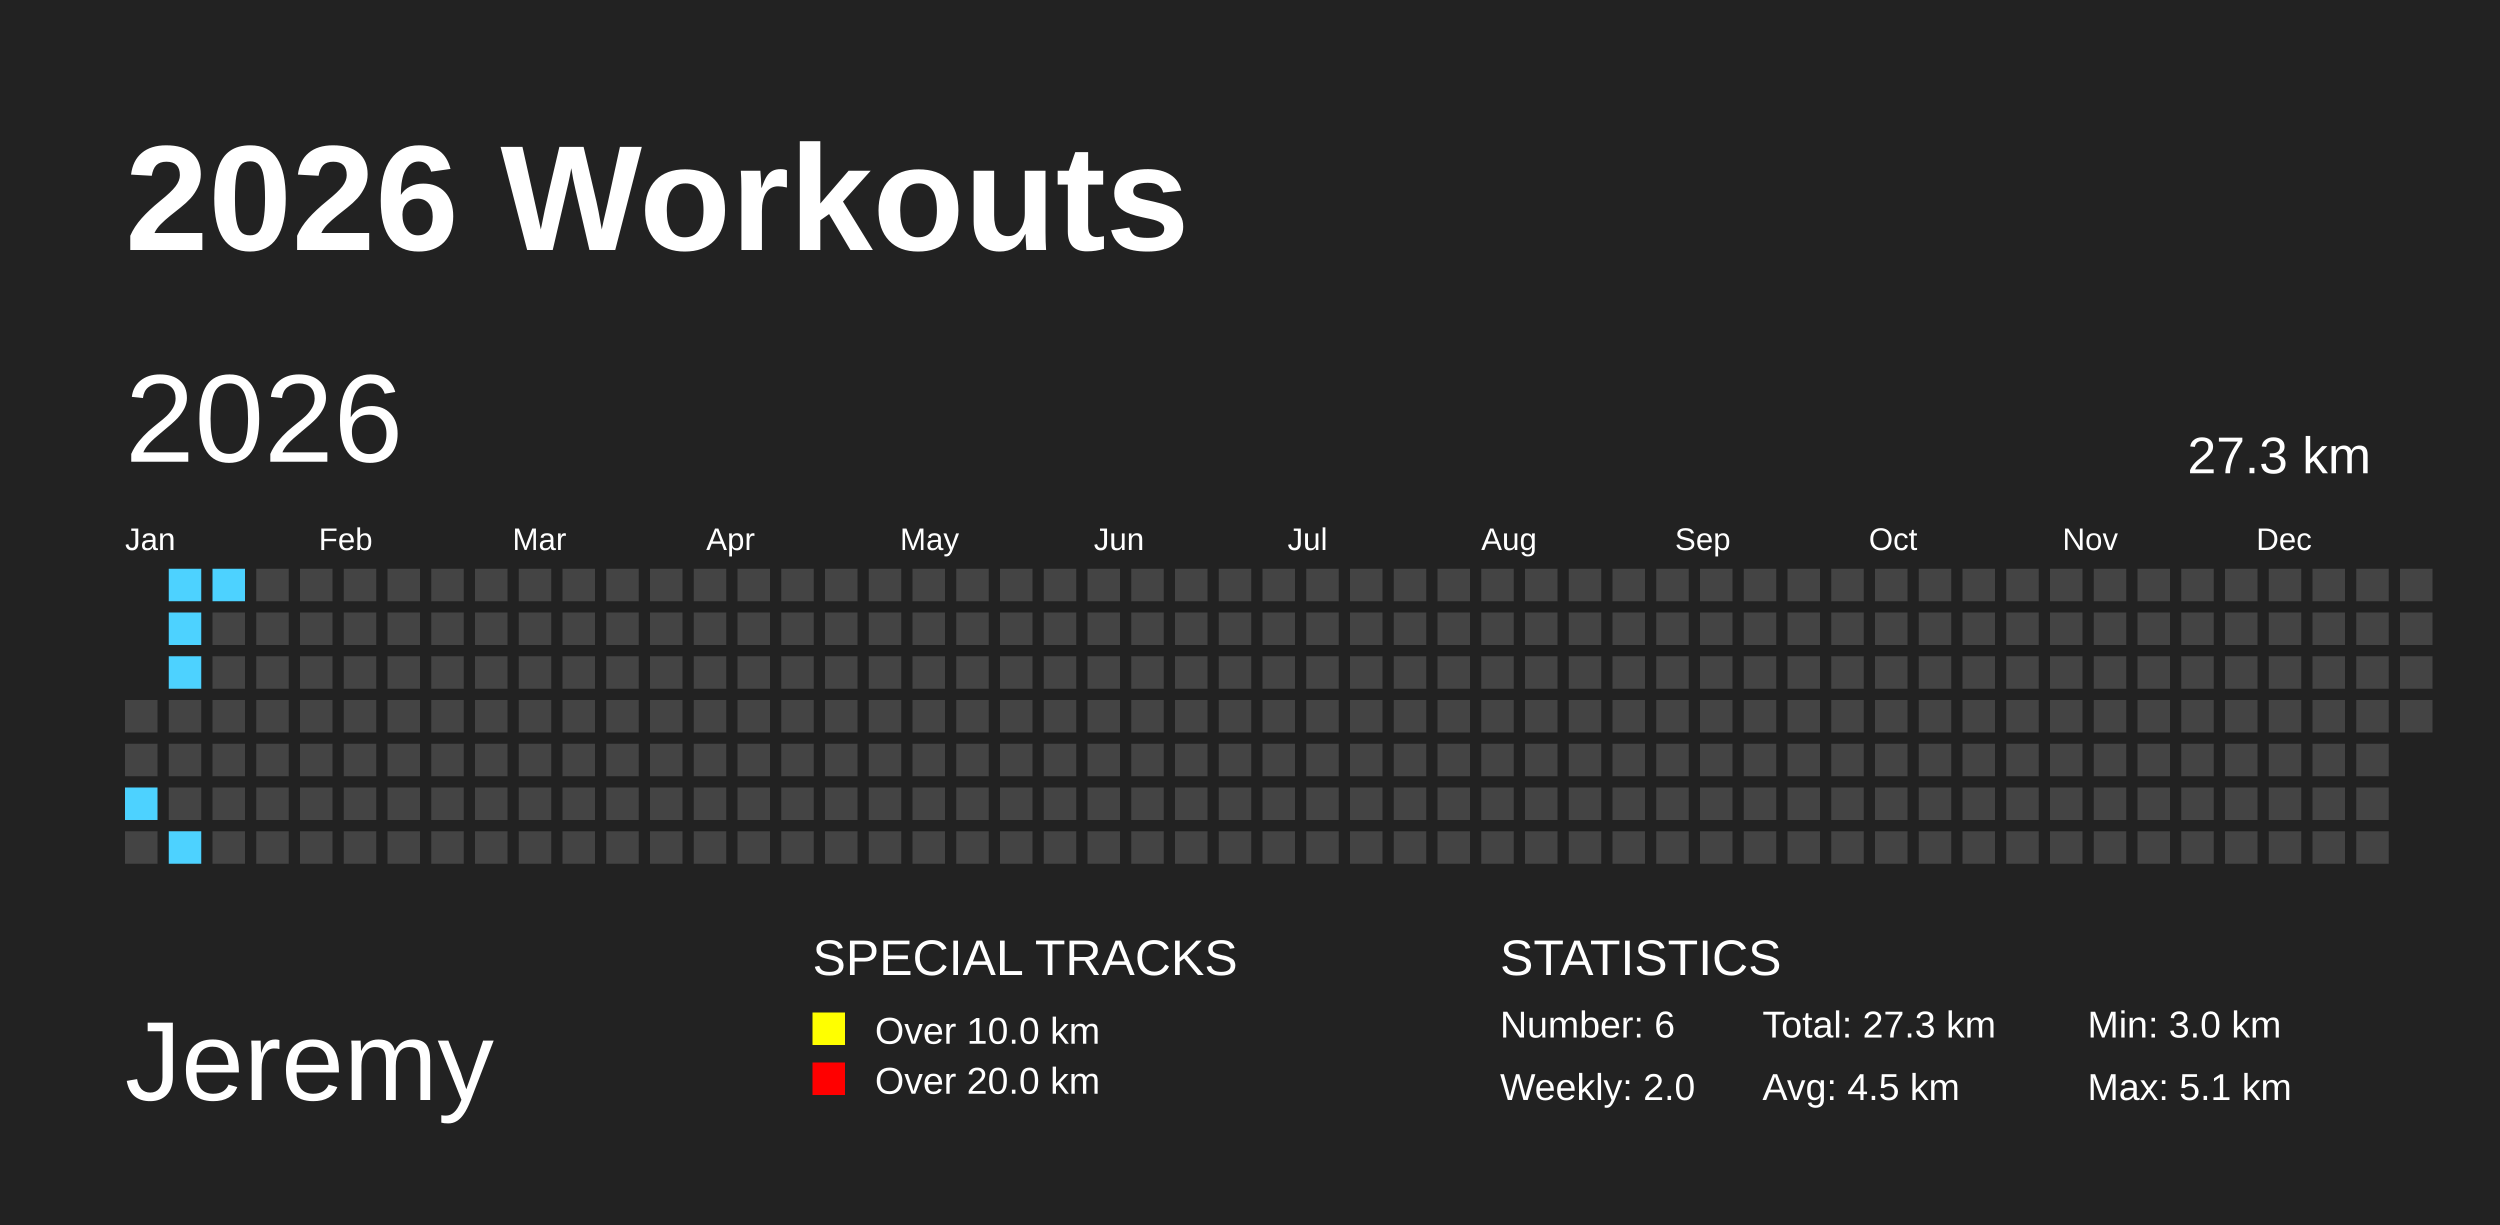
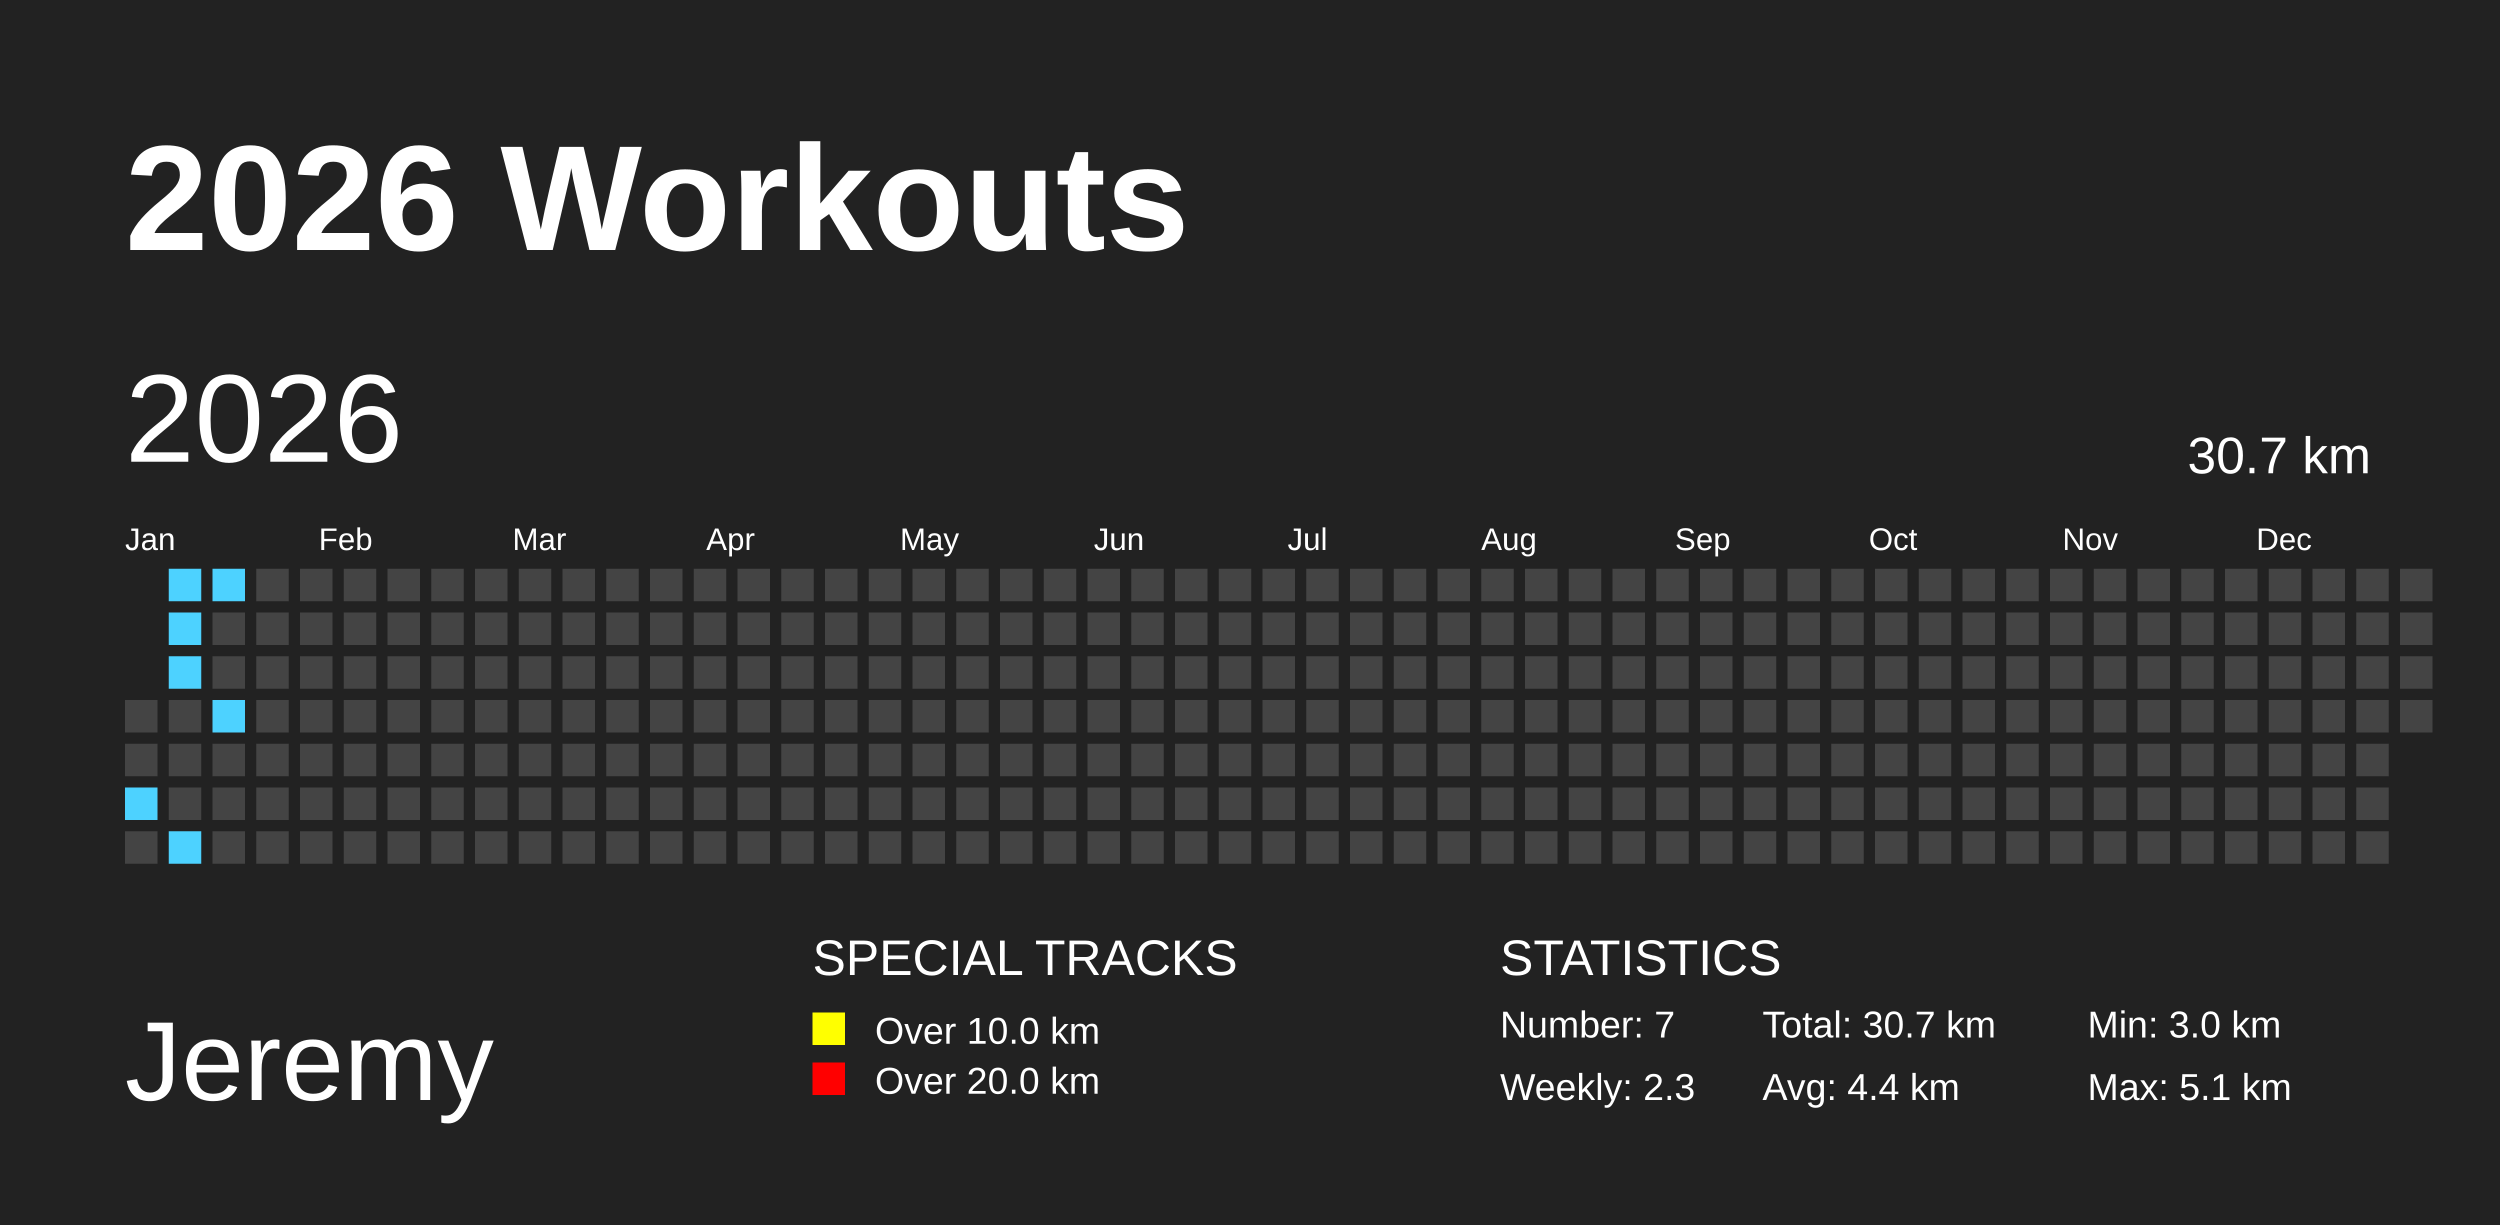
<svg xmlns="http://www.w3.org/2000/svg" baseProfile="full" height="98mm" version="1.1" viewBox="0,0,200,98" width="200mm">
  <defs />
  <rect fill="#222222" height="98" width="200" x="0" y="0" />
  <text fill="#FFFFFF" style="font-size:12px; font-family:Arial; font-weight:bold;" x="10" y="20">2026 Workouts</text>
  <text fill="#FFFFFF" style="font-size:9px; font-family:Arial" x="10" y="88">Jeremy</text>
  <text fill="#FFFFFF" style="font-size:4px; font-family:Arial" x="65" y="78">SPECIAL TRACKS</text>
  <rect fill="yellow" height="2.6" width="2.6" x="65" y="81" />
  <text fill="#FFFFFF" style="font-size:3px; font-family:Arial" x="70" y="83.5">Over 10.0 km</text>
  <rect fill="red" height="2.6" width="2.6" x="65" y="85" />
  <text fill="#FFFFFF" style="font-size:3px; font-family:Arial" x="70" y="87.5">Over 20.0 km</text>
  <text fill="#FFFFFF" style="font-size:4px; font-family:Arial" x="120" y="78">STATISTICS</text>
-   <text fill="#FFFFFF" style="font-size:3px; font-family:Arial" x="120" y="83">Number: 6</text>
-   <text fill="#FFFFFF" style="font-size:3px; font-family:Arial" x="120" y="88">Weekly: 2.0</text>
-   <text fill="#FFFFFF" style="font-size:3px; font-family:Arial" x="141" y="83">Total: 27.3 km</text>
-   <text fill="#FFFFFF" style="font-size:3px; font-family:Arial" x="141" y="88">Avg: 4.5 km</text>
+   <text fill="#FFFFFF" style="font-size:3px; font-family:Arial" x="120" y="83">Number: 7</text>
+   <text fill="#FFFFFF" style="font-size:3px; font-family:Arial" x="120" y="88">Weekly: 2.3</text>
+   <text fill="#FFFFFF" style="font-size:3px; font-family:Arial" x="141" y="83">Total: 30.7 km</text>
+   <text fill="#FFFFFF" style="font-size:3px; font-family:Arial" x="141" y="88">Avg: 4.4 km</text>
  <text fill="#FFFFFF" style="font-size:3px; font-family:Arial" x="167" y="83">Min: 3.0 km</text>
  <text fill="#FFFFFF" style="font-size:3px; font-family:Arial" x="167" y="88">Max: 5.1 km</text>
  <text dominant-baseline="hanging" fill="#FFFFFF" style="font-size:10.0px; font-family:Arial;" x="10" y="30">2026</text>
-   <text dominant-baseline="hanging" fill="#FFFFFF" style="font-size:4.125px; font-family:Arial;" x="175" y="35">27.3 km</text>
+   <text dominant-baseline="hanging" fill="#FFFFFF" style="font-size:4.125px; font-family:Arial;" x="175" y="35">30.7 km</text>
  <text fill="#FFFFFF" style="font-size:2.5px; font-family:Arial" x="10.0" y="44">Jan</text>
  <text fill="#FFFFFF" style="font-size:2.5px; font-family:Arial" x="25.5" y="44">Feb</text>
  <text fill="#FFFFFF" style="font-size:2.5px; font-family:Arial" x="41.0" y="44">Mar</text>
  <text fill="#FFFFFF" style="font-size:2.5px; font-family:Arial" x="56.5" y="44">Apr</text>
  <text fill="#FFFFFF" style="font-size:2.5px; font-family:Arial" x="72.0" y="44">May</text>
  <text fill="#FFFFFF" style="font-size:2.5px; font-family:Arial" x="87.5" y="44">Jun</text>
  <text fill="#FFFFFF" style="font-size:2.5px; font-family:Arial" x="103.0" y="44">Jul</text>
  <text fill="#FFFFFF" style="font-size:2.5px; font-family:Arial" x="118.5" y="44">Aug</text>
  <text fill="#FFFFFF" style="font-size:2.5px; font-family:Arial" x="134.0" y="44">Sep</text>
  <text fill="#FFFFFF" style="font-size:2.5px; font-family:Arial" x="149.5" y="44">Oct</text>
  <text fill="#FFFFFF" style="font-size:2.5px; font-family:Arial" x="165.0" y="44">Nov</text>
  <text fill="#FFFFFF" style="font-size:2.5px; font-family:Arial" x="180.5" y="44">Dec</text>
  <rect fill="#444444" height="2.6" width="2.6" x="10.0" y="56.0" />
  <rect fill="#444444" height="2.6" width="2.6" x="10.0" y="59.5" />
  <rect fill="#4DD2FF" height="2.6" width="2.6" x="10.0" y="63.0" />
  <rect fill="#444444" height="2.6" width="2.6" x="10.0" y="66.5" />
  <rect fill="#4DD2FF" height="2.6" width="2.6" x="13.5" y="45.5" />
  <rect fill="#4DD2FF" height="2.6" width="2.6" x="13.5" y="49.0" />
  <rect fill="#4DD2FF" height="2.6" width="2.6" x="13.5" y="52.5" />
  <rect fill="#444444" height="2.6" width="2.6" x="13.5" y="56.0" />
  <rect fill="#444444" height="2.6" width="2.6" x="13.5" y="59.5" />
  <rect fill="#444444" height="2.6" width="2.6" x="13.5" y="63.0" />
  <rect fill="#4DD2FF" height="2.6" width="2.6" x="13.5" y="66.5" />
  <rect fill="#4DD2FF" height="2.6" width="2.6" x="17.0" y="45.5" />
  <rect fill="#444444" height="2.6" width="2.6" x="17.0" y="49.0" />
  <rect fill="#444444" height="2.6" width="2.6" x="17.0" y="52.5" />
-   <rect fill="#444444" height="2.6" width="2.6" x="17.0" y="56.0" />
+   <rect fill="#4DD2FF" height="2.6" width="2.6" x="17.0" y="56.0" />
  <rect fill="#444444" height="2.6" width="2.6" x="17.0" y="59.5" />
  <rect fill="#444444" height="2.6" width="2.6" x="17.0" y="63.0" />
  <rect fill="#444444" height="2.6" width="2.6" x="17.0" y="66.5" />
  <rect fill="#444444" height="2.6" width="2.6" x="20.5" y="45.5" />
  <rect fill="#444444" height="2.6" width="2.6" x="20.5" y="49.0" />
  <rect fill="#444444" height="2.6" width="2.6" x="20.5" y="52.5" />
  <rect fill="#444444" height="2.6" width="2.6" x="20.5" y="56.0" />
  <rect fill="#444444" height="2.6" width="2.6" x="20.5" y="59.5" />
  <rect fill="#444444" height="2.6" width="2.6" x="20.5" y="63.0" />
  <rect fill="#444444" height="2.6" width="2.6" x="20.5" y="66.5" />
  <rect fill="#444444" height="2.6" width="2.6" x="24.0" y="45.5" />
  <rect fill="#444444" height="2.6" width="2.6" x="24.0" y="49.0" />
  <rect fill="#444444" height="2.6" width="2.6" x="24.0" y="52.5" />
  <rect fill="#444444" height="2.6" width="2.6" x="24.0" y="56.0" />
  <rect fill="#444444" height="2.6" width="2.6" x="24.0" y="59.5" />
  <rect fill="#444444" height="2.6" width="2.6" x="24.0" y="63.0" />
  <rect fill="#444444" height="2.6" width="2.6" x="24.0" y="66.5" />
  <rect fill="#444444" height="2.6" width="2.6" x="27.5" y="45.5" />
  <rect fill="#444444" height="2.6" width="2.6" x="27.5" y="49.0" />
  <rect fill="#444444" height="2.6" width="2.6" x="27.5" y="52.5" />
  <rect fill="#444444" height="2.6" width="2.6" x="27.5" y="56.0" />
  <rect fill="#444444" height="2.6" width="2.6" x="27.5" y="59.5" />
  <rect fill="#444444" height="2.6" width="2.6" x="27.5" y="63.0" />
  <rect fill="#444444" height="2.6" width="2.6" x="27.5" y="66.5" />
  <rect fill="#444444" height="2.6" width="2.6" x="31.0" y="45.5" />
  <rect fill="#444444" height="2.6" width="2.6" x="31.0" y="49.0" />
  <rect fill="#444444" height="2.6" width="2.6" x="31.0" y="52.5" />
  <rect fill="#444444" height="2.6" width="2.6" x="31.0" y="56.0" />
  <rect fill="#444444" height="2.6" width="2.6" x="31.0" y="59.5" />
  <rect fill="#444444" height="2.6" width="2.6" x="31.0" y="63.0" />
  <rect fill="#444444" height="2.6" width="2.6" x="31.0" y="66.5" />
  <rect fill="#444444" height="2.6" width="2.6" x="34.5" y="45.5" />
  <rect fill="#444444" height="2.6" width="2.6" x="34.5" y="49.0" />
  <rect fill="#444444" height="2.6" width="2.6" x="34.5" y="52.5" />
  <rect fill="#444444" height="2.6" width="2.6" x="34.5" y="56.0" />
  <rect fill="#444444" height="2.6" width="2.6" x="34.5" y="59.5" />
  <rect fill="#444444" height="2.6" width="2.6" x="34.5" y="63.0" />
  <rect fill="#444444" height="2.6" width="2.6" x="34.5" y="66.5" />
  <rect fill="#444444" height="2.6" width="2.6" x="38.0" y="45.5" />
  <rect fill="#444444" height="2.6" width="2.6" x="38.0" y="49.0" />
  <rect fill="#444444" height="2.6" width="2.6" x="38.0" y="52.5" />
  <rect fill="#444444" height="2.6" width="2.6" x="38.0" y="56.0" />
  <rect fill="#444444" height="2.6" width="2.6" x="38.0" y="59.5" />
  <rect fill="#444444" height="2.6" width="2.6" x="38.0" y="63.0" />
  <rect fill="#444444" height="2.6" width="2.6" x="38.0" y="66.5" />
  <rect fill="#444444" height="2.6" width="2.6" x="41.5" y="45.5" />
  <rect fill="#444444" height="2.6" width="2.6" x="41.5" y="49.0" />
  <rect fill="#444444" height="2.6" width="2.6" x="41.5" y="52.5" />
  <rect fill="#444444" height="2.6" width="2.6" x="41.5" y="56.0" />
  <rect fill="#444444" height="2.6" width="2.6" x="41.5" y="59.5" />
  <rect fill="#444444" height="2.6" width="2.6" x="41.5" y="63.0" />
  <rect fill="#444444" height="2.6" width="2.6" x="41.5" y="66.5" />
  <rect fill="#444444" height="2.6" width="2.6" x="45.0" y="45.5" />
  <rect fill="#444444" height="2.6" width="2.6" x="45.0" y="49.0" />
  <rect fill="#444444" height="2.6" width="2.6" x="45.0" y="52.5" />
  <rect fill="#444444" height="2.6" width="2.6" x="45.0" y="56.0" />
  <rect fill="#444444" height="2.6" width="2.6" x="45.0" y="59.5" />
  <rect fill="#444444" height="2.6" width="2.6" x="45.0" y="63.0" />
  <rect fill="#444444" height="2.6" width="2.6" x="45.0" y="66.5" />
  <rect fill="#444444" height="2.6" width="2.6" x="48.5" y="45.5" />
  <rect fill="#444444" height="2.6" width="2.6" x="48.5" y="49.0" />
  <rect fill="#444444" height="2.6" width="2.6" x="48.5" y="52.5" />
  <rect fill="#444444" height="2.6" width="2.6" x="48.5" y="56.0" />
  <rect fill="#444444" height="2.6" width="2.6" x="48.5" y="59.5" />
  <rect fill="#444444" height="2.6" width="2.6" x="48.5" y="63.0" />
  <rect fill="#444444" height="2.6" width="2.6" x="48.5" y="66.5" />
  <rect fill="#444444" height="2.6" width="2.6" x="52.0" y="45.5" />
  <rect fill="#444444" height="2.6" width="2.6" x="52.0" y="49.0" />
  <rect fill="#444444" height="2.6" width="2.6" x="52.0" y="52.5" />
  <rect fill="#444444" height="2.6" width="2.6" x="52.0" y="56.0" />
  <rect fill="#444444" height="2.6" width="2.6" x="52.0" y="59.5" />
  <rect fill="#444444" height="2.6" width="2.6" x="52.0" y="63.0" />
  <rect fill="#444444" height="2.6" width="2.6" x="52.0" y="66.5" />
  <rect fill="#444444" height="2.6" width="2.6" x="55.5" y="45.5" />
  <rect fill="#444444" height="2.6" width="2.6" x="55.5" y="49.0" />
  <rect fill="#444444" height="2.6" width="2.6" x="55.5" y="52.5" />
  <rect fill="#444444" height="2.6" width="2.6" x="55.5" y="56.0" />
  <rect fill="#444444" height="2.6" width="2.6" x="55.5" y="59.5" />
  <rect fill="#444444" height="2.6" width="2.6" x="55.5" y="63.0" />
  <rect fill="#444444" height="2.6" width="2.6" x="55.5" y="66.5" />
  <rect fill="#444444" height="2.6" width="2.6" x="59.0" y="45.5" />
  <rect fill="#444444" height="2.6" width="2.6" x="59.0" y="49.0" />
  <rect fill="#444444" height="2.6" width="2.6" x="59.0" y="52.5" />
  <rect fill="#444444" height="2.6" width="2.6" x="59.0" y="56.0" />
  <rect fill="#444444" height="2.6" width="2.6" x="59.0" y="59.5" />
  <rect fill="#444444" height="2.6" width="2.6" x="59.0" y="63.0" />
  <rect fill="#444444" height="2.6" width="2.6" x="59.0" y="66.5" />
  <rect fill="#444444" height="2.6" width="2.6" x="62.5" y="45.5" />
  <rect fill="#444444" height="2.6" width="2.6" x="62.5" y="49.0" />
  <rect fill="#444444" height="2.6" width="2.6" x="62.5" y="52.5" />
  <rect fill="#444444" height="2.6" width="2.6" x="62.5" y="56.0" />
  <rect fill="#444444" height="2.6" width="2.6" x="62.5" y="59.5" />
  <rect fill="#444444" height="2.6" width="2.6" x="62.5" y="63.0" />
  <rect fill="#444444" height="2.6" width="2.6" x="62.5" y="66.5" />
  <rect fill="#444444" height="2.6" width="2.6" x="66.0" y="45.5" />
  <rect fill="#444444" height="2.6" width="2.6" x="66.0" y="49.0" />
  <rect fill="#444444" height="2.6" width="2.6" x="66.0" y="52.5" />
  <rect fill="#444444" height="2.6" width="2.6" x="66.0" y="56.0" />
  <rect fill="#444444" height="2.6" width="2.6" x="66.0" y="59.5" />
  <rect fill="#444444" height="2.6" width="2.6" x="66.0" y="63.0" />
  <rect fill="#444444" height="2.6" width="2.6" x="66.0" y="66.5" />
  <rect fill="#444444" height="2.6" width="2.6" x="69.5" y="45.5" />
  <rect fill="#444444" height="2.6" width="2.6" x="69.5" y="49.0" />
  <rect fill="#444444" height="2.6" width="2.6" x="69.5" y="52.5" />
  <rect fill="#444444" height="2.6" width="2.6" x="69.5" y="56.0" />
  <rect fill="#444444" height="2.6" width="2.6" x="69.5" y="59.5" />
  <rect fill="#444444" height="2.6" width="2.6" x="69.5" y="63.0" />
  <rect fill="#444444" height="2.6" width="2.6" x="69.5" y="66.5" />
  <rect fill="#444444" height="2.6" width="2.6" x="73.0" y="45.5" />
  <rect fill="#444444" height="2.6" width="2.6" x="73.0" y="49.0" />
  <rect fill="#444444" height="2.6" width="2.6" x="73.0" y="52.5" />
  <rect fill="#444444" height="2.6" width="2.6" x="73.0" y="56.0" />
  <rect fill="#444444" height="2.6" width="2.6" x="73.0" y="59.5" />
  <rect fill="#444444" height="2.6" width="2.6" x="73.0" y="63.0" />
  <rect fill="#444444" height="2.6" width="2.6" x="73.0" y="66.5" />
  <rect fill="#444444" height="2.6" width="2.6" x="76.5" y="45.5" />
  <rect fill="#444444" height="2.6" width="2.6" x="76.5" y="49.0" />
  <rect fill="#444444" height="2.6" width="2.6" x="76.5" y="52.5" />
  <rect fill="#444444" height="2.6" width="2.6" x="76.5" y="56.0" />
  <rect fill="#444444" height="2.6" width="2.6" x="76.5" y="59.5" />
  <rect fill="#444444" height="2.6" width="2.6" x="76.5" y="63.0" />
  <rect fill="#444444" height="2.6" width="2.6" x="76.5" y="66.5" />
  <rect fill="#444444" height="2.6" width="2.6" x="80.0" y="45.5" />
  <rect fill="#444444" height="2.6" width="2.6" x="80.0" y="49.0" />
  <rect fill="#444444" height="2.6" width="2.6" x="80.0" y="52.5" />
  <rect fill="#444444" height="2.6" width="2.6" x="80.0" y="56.0" />
  <rect fill="#444444" height="2.6" width="2.6" x="80.0" y="59.5" />
  <rect fill="#444444" height="2.6" width="2.6" x="80.0" y="63.0" />
  <rect fill="#444444" height="2.6" width="2.6" x="80.0" y="66.5" />
  <rect fill="#444444" height="2.6" width="2.6" x="83.5" y="45.5" />
  <rect fill="#444444" height="2.6" width="2.6" x="83.5" y="49.0" />
  <rect fill="#444444" height="2.6" width="2.6" x="83.5" y="52.5" />
  <rect fill="#444444" height="2.6" width="2.6" x="83.5" y="56.0" />
  <rect fill="#444444" height="2.6" width="2.6" x="83.5" y="59.5" />
  <rect fill="#444444" height="2.6" width="2.6" x="83.5" y="63.0" />
  <rect fill="#444444" height="2.6" width="2.6" x="83.5" y="66.5" />
  <rect fill="#444444" height="2.6" width="2.6" x="87.0" y="45.5" />
  <rect fill="#444444" height="2.6" width="2.6" x="87.0" y="49.0" />
  <rect fill="#444444" height="2.6" width="2.6" x="87.0" y="52.5" />
  <rect fill="#444444" height="2.6" width="2.6" x="87.0" y="56.0" />
  <rect fill="#444444" height="2.6" width="2.6" x="87.0" y="59.5" />
  <rect fill="#444444" height="2.6" width="2.6" x="87.0" y="63.0" />
  <rect fill="#444444" height="2.6" width="2.6" x="87.0" y="66.5" />
  <rect fill="#444444" height="2.6" width="2.6" x="90.5" y="45.5" />
  <rect fill="#444444" height="2.6" width="2.6" x="90.5" y="49.0" />
  <rect fill="#444444" height="2.6" width="2.6" x="90.5" y="52.5" />
  <rect fill="#444444" height="2.6" width="2.6" x="90.5" y="56.0" />
  <rect fill="#444444" height="2.6" width="2.6" x="90.5" y="59.5" />
  <rect fill="#444444" height="2.6" width="2.6" x="90.5" y="63.0" />
  <rect fill="#444444" height="2.6" width="2.6" x="90.5" y="66.5" />
  <rect fill="#444444" height="2.6" width="2.6" x="94.0" y="45.5" />
  <rect fill="#444444" height="2.6" width="2.6" x="94.0" y="49.0" />
  <rect fill="#444444" height="2.6" width="2.6" x="94.0" y="52.5" />
  <rect fill="#444444" height="2.6" width="2.6" x="94.0" y="56.0" />
  <rect fill="#444444" height="2.6" width="2.6" x="94.0" y="59.5" />
  <rect fill="#444444" height="2.6" width="2.6" x="94.0" y="63.0" />
  <rect fill="#444444" height="2.6" width="2.6" x="94.0" y="66.5" />
  <rect fill="#444444" height="2.6" width="2.6" x="97.5" y="45.5" />
  <rect fill="#444444" height="2.6" width="2.6" x="97.5" y="49.0" />
  <rect fill="#444444" height="2.6" width="2.6" x="97.5" y="52.5" />
  <rect fill="#444444" height="2.6" width="2.6" x="97.5" y="56.0" />
  <rect fill="#444444" height="2.6" width="2.6" x="97.5" y="59.5" />
  <rect fill="#444444" height="2.6" width="2.6" x="97.5" y="63.0" />
  <rect fill="#444444" height="2.6" width="2.6" x="97.5" y="66.5" />
  <rect fill="#444444" height="2.6" width="2.6" x="101.0" y="45.5" />
  <rect fill="#444444" height="2.6" width="2.6" x="101.0" y="49.0" />
  <rect fill="#444444" height="2.6" width="2.6" x="101.0" y="52.5" />
  <rect fill="#444444" height="2.6" width="2.6" x="101.0" y="56.0" />
  <rect fill="#444444" height="2.6" width="2.6" x="101.0" y="59.5" />
  <rect fill="#444444" height="2.6" width="2.6" x="101.0" y="63.0" />
  <rect fill="#444444" height="2.6" width="2.6" x="101.0" y="66.5" />
  <rect fill="#444444" height="2.6" width="2.6" x="104.5" y="45.5" />
  <rect fill="#444444" height="2.6" width="2.6" x="104.5" y="49.0" />
  <rect fill="#444444" height="2.6" width="2.6" x="104.5" y="52.5" />
  <rect fill="#444444" height="2.6" width="2.6" x="104.5" y="56.0" />
  <rect fill="#444444" height="2.6" width="2.6" x="104.5" y="59.5" />
  <rect fill="#444444" height="2.6" width="2.6" x="104.5" y="63.0" />
  <rect fill="#444444" height="2.6" width="2.6" x="104.5" y="66.5" />
  <rect fill="#444444" height="2.6" width="2.6" x="108.0" y="45.5" />
  <rect fill="#444444" height="2.6" width="2.6" x="108.0" y="49.0" />
  <rect fill="#444444" height="2.6" width="2.6" x="108.0" y="52.5" />
  <rect fill="#444444" height="2.6" width="2.6" x="108.0" y="56.0" />
  <rect fill="#444444" height="2.6" width="2.6" x="108.0" y="59.5" />
  <rect fill="#444444" height="2.6" width="2.6" x="108.0" y="63.0" />
  <rect fill="#444444" height="2.6" width="2.6" x="108.0" y="66.5" />
  <rect fill="#444444" height="2.6" width="2.6" x="111.5" y="45.5" />
  <rect fill="#444444" height="2.6" width="2.6" x="111.5" y="49.0" />
  <rect fill="#444444" height="2.6" width="2.6" x="111.5" y="52.5" />
  <rect fill="#444444" height="2.6" width="2.6" x="111.5" y="56.0" />
  <rect fill="#444444" height="2.6" width="2.6" x="111.5" y="59.5" />
  <rect fill="#444444" height="2.6" width="2.6" x="111.5" y="63.0" />
  <rect fill="#444444" height="2.6" width="2.6" x="111.5" y="66.5" />
  <rect fill="#444444" height="2.6" width="2.6" x="115.0" y="45.5" />
  <rect fill="#444444" height="2.6" width="2.6" x="115.0" y="49.0" />
  <rect fill="#444444" height="2.6" width="2.6" x="115.0" y="52.5" />
  <rect fill="#444444" height="2.6" width="2.6" x="115.0" y="56.0" />
  <rect fill="#444444" height="2.6" width="2.6" x="115.0" y="59.5" />
  <rect fill="#444444" height="2.6" width="2.6" x="115.0" y="63.0" />
  <rect fill="#444444" height="2.6" width="2.6" x="115.0" y="66.5" />
  <rect fill="#444444" height="2.6" width="2.6" x="118.5" y="45.5" />
  <rect fill="#444444" height="2.6" width="2.6" x="118.5" y="49.0" />
  <rect fill="#444444" height="2.6" width="2.6" x="118.5" y="52.5" />
  <rect fill="#444444" height="2.6" width="2.6" x="118.5" y="56.0" />
  <rect fill="#444444" height="2.6" width="2.6" x="118.5" y="59.5" />
  <rect fill="#444444" height="2.6" width="2.6" x="118.5" y="63.0" />
  <rect fill="#444444" height="2.6" width="2.6" x="118.5" y="66.5" />
  <rect fill="#444444" height="2.6" width="2.6" x="122.0" y="45.5" />
  <rect fill="#444444" height="2.6" width="2.6" x="122.0" y="49.0" />
  <rect fill="#444444" height="2.6" width="2.6" x="122.0" y="52.5" />
  <rect fill="#444444" height="2.6" width="2.6" x="122.0" y="56.0" />
  <rect fill="#444444" height="2.6" width="2.6" x="122.0" y="59.5" />
  <rect fill="#444444" height="2.6" width="2.6" x="122.0" y="63.0" />
  <rect fill="#444444" height="2.6" width="2.6" x="122.0" y="66.5" />
  <rect fill="#444444" height="2.6" width="2.6" x="125.5" y="45.5" />
  <rect fill="#444444" height="2.6" width="2.6" x="125.5" y="49.0" />
  <rect fill="#444444" height="2.6" width="2.6" x="125.5" y="52.5" />
  <rect fill="#444444" height="2.6" width="2.6" x="125.5" y="56.0" />
  <rect fill="#444444" height="2.6" width="2.6" x="125.5" y="59.5" />
  <rect fill="#444444" height="2.6" width="2.6" x="125.5" y="63.0" />
  <rect fill="#444444" height="2.6" width="2.6" x="125.5" y="66.5" />
  <rect fill="#444444" height="2.6" width="2.6" x="129.0" y="45.5" />
  <rect fill="#444444" height="2.6" width="2.6" x="129.0" y="49.0" />
  <rect fill="#444444" height="2.6" width="2.6" x="129.0" y="52.5" />
  <rect fill="#444444" height="2.6" width="2.6" x="129.0" y="56.0" />
  <rect fill="#444444" height="2.6" width="2.6" x="129.0" y="59.5" />
  <rect fill="#444444" height="2.6" width="2.6" x="129.0" y="63.0" />
  <rect fill="#444444" height="2.6" width="2.6" x="129.0" y="66.5" />
  <rect fill="#444444" height="2.6" width="2.6" x="132.5" y="45.5" />
  <rect fill="#444444" height="2.6" width="2.6" x="132.5" y="49.0" />
  <rect fill="#444444" height="2.6" width="2.6" x="132.5" y="52.5" />
  <rect fill="#444444" height="2.6" width="2.6" x="132.5" y="56.0" />
  <rect fill="#444444" height="2.6" width="2.6" x="132.5" y="59.5" />
  <rect fill="#444444" height="2.6" width="2.6" x="132.5" y="63.0" />
  <rect fill="#444444" height="2.6" width="2.6" x="132.5" y="66.5" />
  <rect fill="#444444" height="2.6" width="2.6" x="136.0" y="45.5" />
  <rect fill="#444444" height="2.6" width="2.6" x="136.0" y="49.0" />
  <rect fill="#444444" height="2.6" width="2.6" x="136.0" y="52.5" />
  <rect fill="#444444" height="2.6" width="2.6" x="136.0" y="56.0" />
  <rect fill="#444444" height="2.6" width="2.6" x="136.0" y="59.5" />
  <rect fill="#444444" height="2.6" width="2.6" x="136.0" y="63.0" />
  <rect fill="#444444" height="2.6" width="2.6" x="136.0" y="66.5" />
  <rect fill="#444444" height="2.6" width="2.6" x="139.5" y="45.5" />
  <rect fill="#444444" height="2.6" width="2.6" x="139.5" y="49.0" />
  <rect fill="#444444" height="2.6" width="2.6" x="139.5" y="52.5" />
  <rect fill="#444444" height="2.6" width="2.6" x="139.5" y="56.0" />
  <rect fill="#444444" height="2.6" width="2.6" x="139.5" y="59.5" />
  <rect fill="#444444" height="2.6" width="2.6" x="139.5" y="63.0" />
  <rect fill="#444444" height="2.6" width="2.6" x="139.5" y="66.5" />
  <rect fill="#444444" height="2.6" width="2.6" x="143.0" y="45.5" />
  <rect fill="#444444" height="2.6" width="2.6" x="143.0" y="49.0" />
  <rect fill="#444444" height="2.6" width="2.6" x="143.0" y="52.5" />
  <rect fill="#444444" height="2.6" width="2.6" x="143.0" y="56.0" />
  <rect fill="#444444" height="2.6" width="2.6" x="143.0" y="59.5" />
  <rect fill="#444444" height="2.6" width="2.6" x="143.0" y="63.0" />
  <rect fill="#444444" height="2.6" width="2.6" x="143.0" y="66.5" />
  <rect fill="#444444" height="2.6" width="2.6" x="146.5" y="45.5" />
  <rect fill="#444444" height="2.6" width="2.6" x="146.5" y="49.0" />
  <rect fill="#444444" height="2.6" width="2.6" x="146.5" y="52.5" />
  <rect fill="#444444" height="2.6" width="2.6" x="146.5" y="56.0" />
  <rect fill="#444444" height="2.6" width="2.6" x="146.5" y="59.5" />
  <rect fill="#444444" height="2.6" width="2.6" x="146.5" y="63.0" />
  <rect fill="#444444" height="2.6" width="2.6" x="146.5" y="66.5" />
  <rect fill="#444444" height="2.6" width="2.6" x="150.0" y="45.5" />
  <rect fill="#444444" height="2.6" width="2.6" x="150.0" y="49.0" />
  <rect fill="#444444" height="2.6" width="2.6" x="150.0" y="52.5" />
  <rect fill="#444444" height="2.6" width="2.6" x="150.0" y="56.0" />
  <rect fill="#444444" height="2.6" width="2.6" x="150.0" y="59.5" />
  <rect fill="#444444" height="2.6" width="2.6" x="150.0" y="63.0" />
  <rect fill="#444444" height="2.6" width="2.6" x="150.0" y="66.5" />
  <rect fill="#444444" height="2.6" width="2.6" x="153.5" y="45.5" />
  <rect fill="#444444" height="2.6" width="2.6" x="153.5" y="49.0" />
  <rect fill="#444444" height="2.6" width="2.6" x="153.5" y="52.5" />
  <rect fill="#444444" height="2.6" width="2.6" x="153.5" y="56.0" />
  <rect fill="#444444" height="2.6" width="2.6" x="153.5" y="59.5" />
  <rect fill="#444444" height="2.6" width="2.6" x="153.5" y="63.0" />
  <rect fill="#444444" height="2.6" width="2.6" x="153.5" y="66.5" />
  <rect fill="#444444" height="2.6" width="2.6" x="157.0" y="45.5" />
  <rect fill="#444444" height="2.6" width="2.6" x="157.0" y="49.0" />
  <rect fill="#444444" height="2.6" width="2.6" x="157.0" y="52.5" />
  <rect fill="#444444" height="2.6" width="2.6" x="157.0" y="56.0" />
  <rect fill="#444444" height="2.6" width="2.6" x="157.0" y="59.5" />
  <rect fill="#444444" height="2.6" width="2.6" x="157.0" y="63.0" />
  <rect fill="#444444" height="2.6" width="2.6" x="157.0" y="66.5" />
  <rect fill="#444444" height="2.6" width="2.6" x="160.5" y="45.5" />
  <rect fill="#444444" height="2.6" width="2.6" x="160.5" y="49.0" />
  <rect fill="#444444" height="2.6" width="2.6" x="160.5" y="52.5" />
  <rect fill="#444444" height="2.6" width="2.6" x="160.5" y="56.0" />
  <rect fill="#444444" height="2.6" width="2.6" x="160.5" y="59.5" />
  <rect fill="#444444" height="2.6" width="2.6" x="160.5" y="63.0" />
  <rect fill="#444444" height="2.6" width="2.6" x="160.5" y="66.5" />
  <rect fill="#444444" height="2.6" width="2.6" x="164.0" y="45.5" />
  <rect fill="#444444" height="2.6" width="2.6" x="164.0" y="49.0" />
  <rect fill="#444444" height="2.6" width="2.6" x="164.0" y="52.5" />
  <rect fill="#444444" height="2.6" width="2.6" x="164.0" y="56.0" />
  <rect fill="#444444" height="2.6" width="2.6" x="164.0" y="59.5" />
  <rect fill="#444444" height="2.6" width="2.6" x="164.0" y="63.0" />
  <rect fill="#444444" height="2.6" width="2.6" x="164.0" y="66.5" />
  <rect fill="#444444" height="2.6" width="2.6" x="167.5" y="45.5" />
  <rect fill="#444444" height="2.6" width="2.6" x="167.5" y="49.0" />
  <rect fill="#444444" height="2.6" width="2.6" x="167.5" y="52.5" />
  <rect fill="#444444" height="2.6" width="2.6" x="167.5" y="56.0" />
  <rect fill="#444444" height="2.6" width="2.6" x="167.5" y="59.5" />
  <rect fill="#444444" height="2.6" width="2.6" x="167.5" y="63.0" />
  <rect fill="#444444" height="2.6" width="2.6" x="167.5" y="66.5" />
  <rect fill="#444444" height="2.6" width="2.6" x="171.0" y="45.5" />
  <rect fill="#444444" height="2.6" width="2.6" x="171.0" y="49.0" />
  <rect fill="#444444" height="2.6" width="2.6" x="171.0" y="52.5" />
  <rect fill="#444444" height="2.6" width="2.6" x="171.0" y="56.0" />
  <rect fill="#444444" height="2.6" width="2.6" x="171.0" y="59.5" />
  <rect fill="#444444" height="2.6" width="2.6" x="171.0" y="63.0" />
  <rect fill="#444444" height="2.6" width="2.6" x="171.0" y="66.5" />
  <rect fill="#444444" height="2.6" width="2.6" x="174.5" y="45.5" />
  <rect fill="#444444" height="2.6" width="2.6" x="174.5" y="49.0" />
  <rect fill="#444444" height="2.6" width="2.6" x="174.5" y="52.5" />
  <rect fill="#444444" height="2.6" width="2.6" x="174.5" y="56.0" />
  <rect fill="#444444" height="2.6" width="2.6" x="174.5" y="59.5" />
  <rect fill="#444444" height="2.6" width="2.6" x="174.5" y="63.0" />
  <rect fill="#444444" height="2.6" width="2.6" x="174.5" y="66.5" />
  <rect fill="#444444" height="2.6" width="2.6" x="178.0" y="45.5" />
  <rect fill="#444444" height="2.6" width="2.6" x="178.0" y="49.0" />
  <rect fill="#444444" height="2.6" width="2.6" x="178.0" y="52.5" />
  <rect fill="#444444" height="2.6" width="2.6" x="178.0" y="56.0" />
  <rect fill="#444444" height="2.6" width="2.6" x="178.0" y="59.5" />
  <rect fill="#444444" height="2.6" width="2.6" x="178.0" y="63.0" />
  <rect fill="#444444" height="2.6" width="2.6" x="178.0" y="66.5" />
  <rect fill="#444444" height="2.6" width="2.6" x="181.5" y="45.5" />
  <rect fill="#444444" height="2.6" width="2.6" x="181.5" y="49.0" />
  <rect fill="#444444" height="2.6" width="2.6" x="181.5" y="52.5" />
  <rect fill="#444444" height="2.6" width="2.6" x="181.5" y="56.0" />
  <rect fill="#444444" height="2.6" width="2.6" x="181.5" y="59.5" />
  <rect fill="#444444" height="2.6" width="2.6" x="181.5" y="63.0" />
  <rect fill="#444444" height="2.6" width="2.6" x="181.5" y="66.5" />
  <rect fill="#444444" height="2.6" width="2.6" x="185.0" y="45.5" />
  <rect fill="#444444" height="2.6" width="2.6" x="185.0" y="49.0" />
  <rect fill="#444444" height="2.6" width="2.6" x="185.0" y="52.5" />
  <rect fill="#444444" height="2.6" width="2.6" x="185.0" y="56.0" />
  <rect fill="#444444" height="2.6" width="2.6" x="185.0" y="59.5" />
  <rect fill="#444444" height="2.6" width="2.6" x="185.0" y="63.0" />
  <rect fill="#444444" height="2.6" width="2.6" x="185.0" y="66.5" />
  <rect fill="#444444" height="2.6" width="2.6" x="188.5" y="45.5" />
  <rect fill="#444444" height="2.6" width="2.6" x="188.5" y="49.0" />
  <rect fill="#444444" height="2.6" width="2.6" x="188.5" y="52.5" />
  <rect fill="#444444" height="2.6" width="2.6" x="188.5" y="56.0" />
  <rect fill="#444444" height="2.6" width="2.6" x="188.5" y="59.5" />
  <rect fill="#444444" height="2.6" width="2.6" x="188.5" y="63.0" />
  <rect fill="#444444" height="2.6" width="2.6" x="188.5" y="66.5" />
  <rect fill="#444444" height="2.6" width="2.6" x="192.0" y="45.5" />
  <rect fill="#444444" height="2.6" width="2.6" x="192.0" y="49.0" />
  <rect fill="#444444" height="2.6" width="2.6" x="192.0" y="52.5" />
  <rect fill="#444444" height="2.6" width="2.6" x="192.0" y="56.0" />
</svg>
